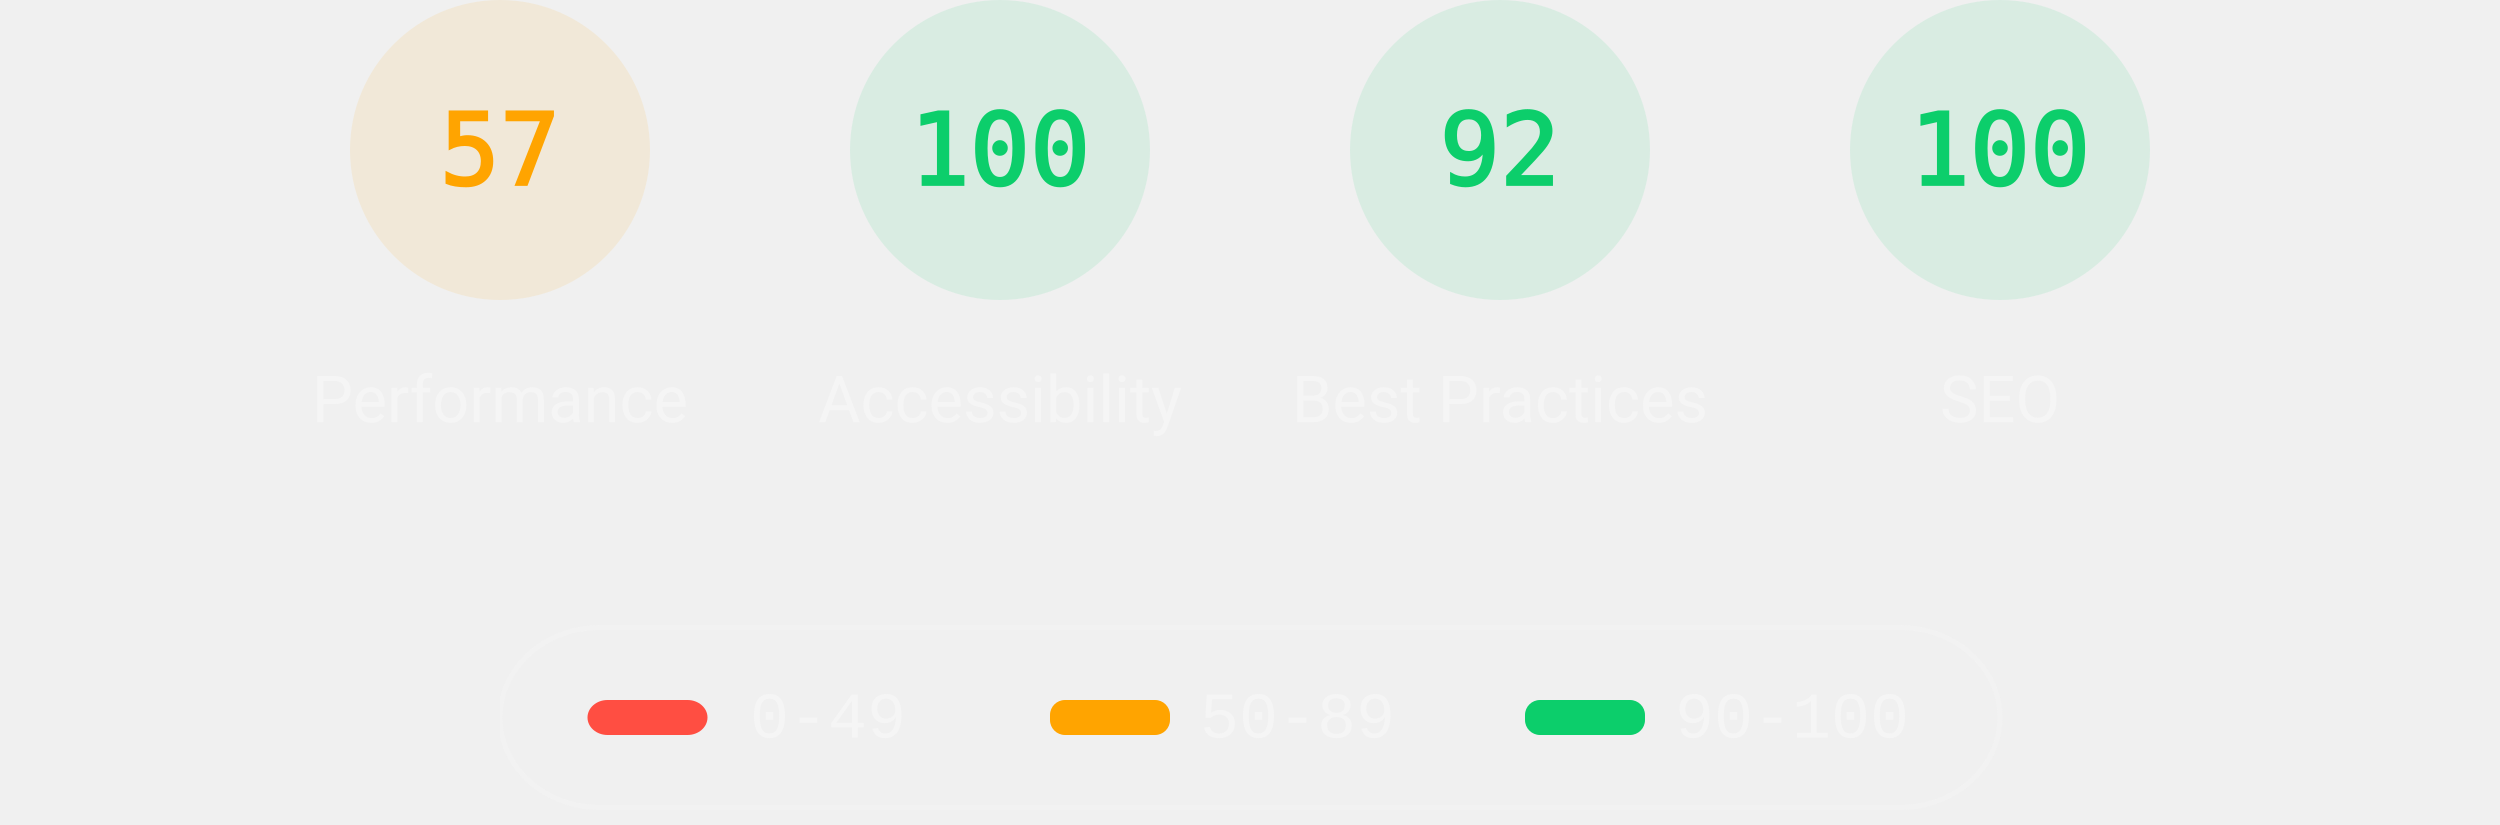
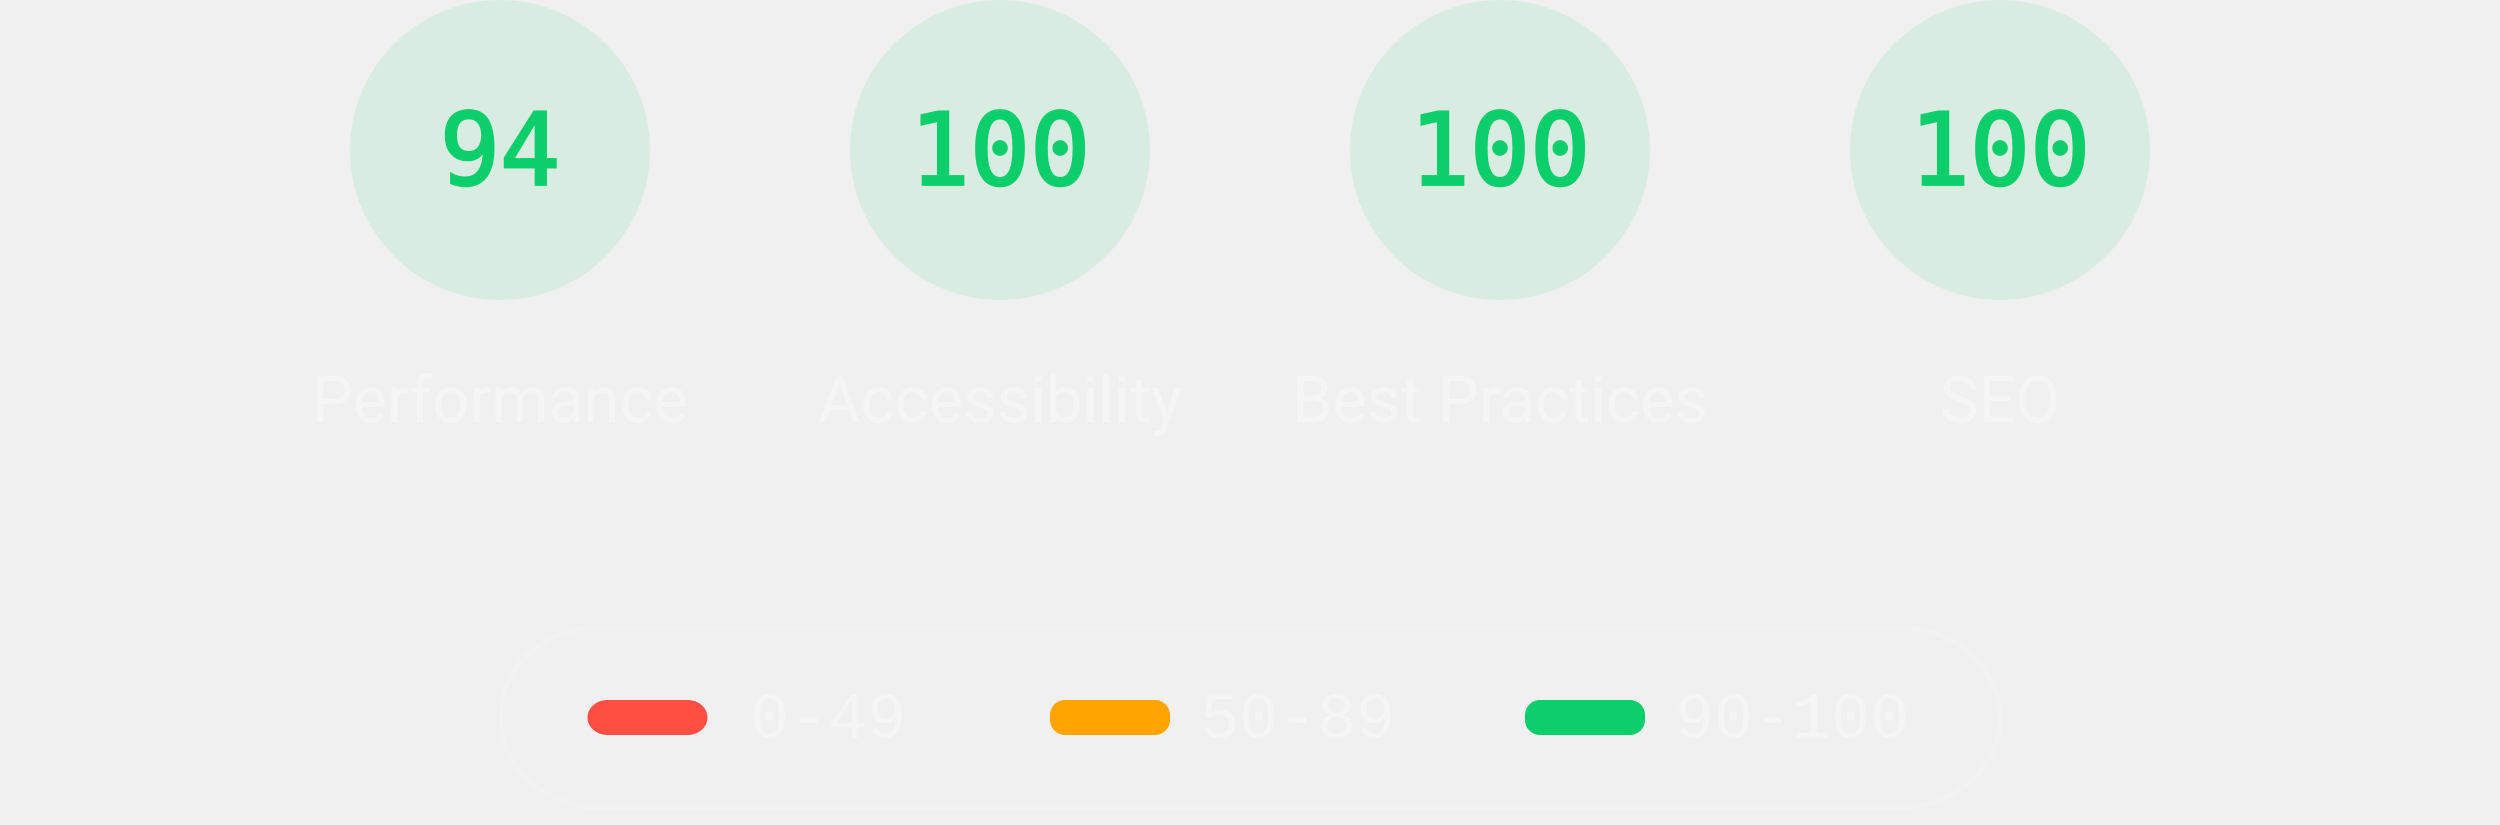
<svg xmlns="http://www.w3.org/2000/svg" class="theme--dark" fill="none" width="1000" height="330">
  <style>
			.gauge-base {
				opacity: 0.1
			}

			.gauge-arc {
				fill: none;
				animation-delay: 250ms;
				stroke-linecap: round;
				transform: rotate(-90deg);
				transform-origin: 100px 60px;
				animation: load-gauge 1s ease forwards
			}

			.guage-text {
				font-size: 40px;
				font-family: monospace;
				text-align: center
			}

			.guage-red {
				color: #ff4e42;
				fill: #ff4e42;
				stroke: #ff4e42
			}
			.guage-orange {
				color: #ffa400;
				fill: #ffa400;
				stroke: #ffa400
			}
			.guage-green {
				color: #0cce6b;
				fill: #0cce6b;
				stroke: #0cce6b
			}
			.theme--agnostic .guage-undefined {
				color: #5c5c5c;
				fill: #5c5c5c;
				stroke: #5c5c5c
			}
			.theme--light .guage-undefined {
				color: #1e1e1e;
				fill: #1e1e1e;
				stroke: #1e1e1e
			}
			.theme--dark .guage-undefined {
				color: #f5f5f5;
				fill: #f5f5f5;
				stroke: #f5f5f5
			}

			.guage-title {
				stroke: none;
				font-size: 26px;
				line-height: 26px;
				font-family: Roboto, Halvetica, Arial, sans-serif
			}
			.metric.guage-title {
				font-family: 'Courier New', Courier, monospace
			}
			.theme--agnostic .guage-title {
				color: #737373;
				fill: #737373
			}
			.theme--light .guage-title {
				color: #212121;
				fill: #212121
			}
			.theme--dark .guage-title {
				color: #f5f5f5;
				fill: #f5f5f5
			}

			@keyframes load-gauge {
				from {
					stroke-dasharray: 0 352.858
				}
			}
			.lh-gauge--pwa__disc {
				fill: #e0e0e0
			}
			.lh-gauge--pwa__logo {
				position: relative;
				fill: #b0b0b0
			}
			.lh-gauge--pwa__invisible {
				display: none
			}
			.lh-gauge--pwa__visible {
				display: inline
			}
			.guage-invisible {
				display: none
			}
			.lh-gauge--pwa__logo--primary-color {
				fill: #304ffe
			}
			.theme--agnostic .lh-gauge--pwa__logo--secondary-color {
				fill: #787878
			}
			.theme--light .lh-gauge--pwa__logo--secondary-color {
				fill: #3d3d3d
			}
			.theme--dark .lh-gauge--pwa__logo--secondary-color {
				fill: #d8b6b6
			}
			.theme--light #svg_2 {
				stroke: #00000022
			}
			.theme--agnostic #svg_2 {
				stroke: #616161
			}
			.theme--light #svg_2 {
				stroke: #00000022
			}
			.theme--dark #svg_2 {
				stroke: #f5f5f566
			}
		</style>
-   <svg class="guage-div guage-perf guage-orange" viewBox="0 0 200 200" width="200" height="200" x="100" y="0">
-     <circle class="gauge-base" r="56" cx="100" cy="60" stroke-width="8" />
-     <circle class="gauge-arc guage-arc-1" r="56" cx="100" cy="60" stroke-width="8" style="stroke-dasharray: 200.559, 351.858;" />
-     <text class="guage-text" x="100px" y="60px" alignment-baseline="central" dominant-baseline="central" text-anchor="middle">57</text>
+   <svg class="guage-div guage-perf guage-green" viewBox="0 0 200 200" width="200" height="200" x="100" y="0">
+     <circle class="gauge-base" r="56" cx="100" cy="60" stroke-width="8" />
+     <circle class="gauge-arc guage-arc-1" r="56" cx="100" cy="60" stroke-width="8" style="stroke-dasharray: 330.747, 351.858;" />
+     <text class="guage-text" x="100px" y="60px" alignment-baseline="central" dominant-baseline="central" text-anchor="middle">94</text>
    <text class="guage-title" x="100px" y="160px" alignment-baseline="central" dominant-baseline="central" text-anchor="middle">Performance</text>
  </svg>
  <svg class="guage-div guage-acc guage-green" viewBox="0 0 200 200" width="200" height="200" x="300" y="0">
    <circle class="gauge-base" r="56" cx="100" cy="60" stroke-width="8" />
    <circle class="gauge-arc guage-arc-2" r="56" cx="100" cy="60" stroke-width="8" style="stroke-dasharray: 351.858, 351.858;" />
    <text class="guage-text" x="100px" y="60px" alignment-baseline="central" dominant-baseline="central" text-anchor="middle">100</text>
    <text class="guage-title" x="100px" y="160px" alignment-baseline="central" dominant-baseline="central" text-anchor="middle">Accessibility</text>
  </svg>
  <svg class="guage-div guage-best guage-green" viewBox="0 0 200 200" width="200" height="200" x="500" y="0">
    <circle class="gauge-base" r="56" cx="100" cy="60" stroke-width="8" />
-     <circle class="gauge-arc guage-arc-3" r="56" cx="100" cy="60" stroke-width="8" style="stroke-dasharray: 323.709, 351.858;" />
-     <text class="guage-text" x="100px" y="60px" alignment-baseline="central" dominant-baseline="central" text-anchor="middle">92</text>
+     <circle class="gauge-arc guage-arc-3" r="56" cx="100" cy="60" stroke-width="8" style="stroke-dasharray: 351.858, 351.858;" />
+     <text class="guage-text" x="100px" y="60px" alignment-baseline="central" dominant-baseline="central" text-anchor="middle">100</text>
    <text class="guage-title" x="100px" y="160px" alignment-baseline="central" dominant-baseline="central" text-anchor="middle">Best Practices</text>
  </svg>
  <svg class="guage-div guage-seo guage-green" viewBox="0 0 200 200" width="200" height="200" x="700" y="0">
    <circle class="gauge-base" r="56" cx="100" cy="60" stroke-width="8" />
    <circle class="gauge-arc guage-arc-4" r="56" cx="100" cy="60" stroke-width="8" style="stroke-dasharray: 351.858, 351.858;" />
    <text class="guage-text" x="100px" y="60px" alignment-baseline="central" dominant-baseline="central" text-anchor="middle">100</text>
    <text class="guage-title" x="100px" y="160px" alignment-baseline="central" dominant-baseline="central" text-anchor="middle">SEO</text>
  </svg>
  <svg class="guage-div guage-pwa guage-invisible" viewBox="0 0 200 200" width="200" height="200" x="900" y="0">
    <svg viewBox="0 0 60 60" width="112" height="112" x="44" y="4">
      <defs>
        <linearGradient id="lh-gauge--pwa__check-circle__gradient-0" x1="50%" y1="0%" x2="50%" y2="100%">
          <stop stop-color="#00C852" offset="0%" />
          <stop stop-color="#009688" offset="100%" />
        </linearGradient>
        <linearGradient id="lh-gauge--pwa__installable__shadow-gradient-0" x1="76.056%" x2="24.111%" y1="82.995%" y2="24.735%">
          <stop stop-color="#A5D6A7" offset="0%" />
          <stop stop-color="#80CBC4" offset="100%" />
        </linearGradient>
        <linearGradient id="lh-gauge--pwa__fast-reliable__shadow-gradient-0" x1="76.056%" y1="82.995%" x2="25.678%" y2="26.493%">
          <stop stop-color="#64B5F6" offset="0%" />
          <stop stop-color="#2979FF" offset="100%" />
        </linearGradient>
        <g id="lh-gauge--pwa__fast-reliable-badge-0">
          <circle fill="#FFFFFF" cx="10" cy="10" r="10" />
          <path fill="#304FFE" d="M10 3.58l5.25 2.34v3.5c0 3.23-2.24 6.26-5.25 7-3.01-.74-5.25-3.77-5.25-7v-3.5L10 3.58zm-.47 10.74l2.76-4.83.03-.07c.04-.08 0-.24-.22-.24h-1.64l.47-3.26h-.47l-2.7 4.77c-.02.01.05-.1-.04.05-.09.16-.1.31.18.31h1.63l-.47 3.27h.47z" />
        </g>
        <g id="lh-gauge--pwa__installable-badge-0">
          <circle fill="#FFFFFF" cx="10" cy="10" r="10" />
          <path fill="#009688" d="M10 4.167A5.835 5.835 0 0 0 4.167 10 5.835 5.835 0 0 0 10 15.833 5.835 5.835 0 0 0 15.833 10 5.835 5.835 0 0 0 10 4.167zm2.917 6.416h-2.334v2.334H9.417v-2.334H7.083V9.417h2.334V7.083h1.166v2.334h2.334v1.166z" />
        </g>
      </defs>
      <g stroke="none" fill-rule="nonzero">
        <circle class="lh-gauge--pwa__disc" cx="30" cy="30" r="30" />
        <g class="lh-gauge--pwa__logo">
          <path d="M35.66 19.39l.7-1.75h2L37.4 15 38.6 12l3.4 9h-2.51l-.58-1.61z" />
          <path d="M33.52 21l3.65-9h-2.42l-2.5 5.82L30.5 12h-1.86l-1.9 5.82-1.35-2.65-1.21 3.72L25.4 21h2.38l1.72-5.2 1.64 5.2z" />
          <path fill-rule="nonzero" d="M20.3 17.91h1.48c.45 0 .85-.05 1.2-.15l.39-1.18 1.07-3.3a2.64 2.64 0 0 0-.28-.37c-.55-.6-1.36-.91-2.42-.91H18v9h2.3V17.9zm1.96-3.84c.22.22.33.5.33.87 0 .36-.1.65-.29.87-.2.23-.59.35-1.15.35h-.86v-2.41h.87c.52 0 .89.1 1.1.32z" />
        </g>
        <rect class="lh-gauge--pwa__component lh-gauge--pwa__na-line lh-gauge--pwa__invisible" fill="#FFFFFF" x="20" y="32" width="20" height="4" rx="2" />
        <g class="lh-gauge--pwa__component lh-gauge--pwa__fast-reliable-badge lh-gauge--pwa__invisible" transform="translate(20, 29)">
          <path fill="url(#lh-gauge--pwa__fast-reliable__shadow-gradient-0)" d="M33.63 19.49A30 30 0 0 1 16.2 30.36L3 17.14 17.14 3l16.49 16.49z" />
          <use href="#lh-gauge--pwa__fast-reliable-badge-0" />
        </g>
        <g class="lh-gauge--pwa__component lh-gauge--pwa__installable-badge lh-gauge--pwa__invisible" transform="translate(20, 29)">
          <path fill="url(#lh-gauge--pwa__installable__shadow-gradient-0)" d="M33.629 19.487c-4.272 5.453-10.391 9.39-17.415 10.869L3 17.142 17.142 3 33.63 19.487z" />
          <use href="#lh-gauge--pwa__installable-badge-0" />
        </g>
        <g class="lh-gauge--pwa__component lh-gauge--pwa__fast-reliable-installable-badges lh-gauge--pwa__invisible">
          <g transform="translate(8, 29)">
            <path fill="url(#lh-gauge--pwa__fast-reliable__shadow-gradient-0)" d="M16.321 30.463L3 17.143 17.142 3l22.365 22.365A29.864 29.864 0 0 1 22 31c-1.942 0-3.84-.184-5.679-.537z" />
            <use href="#lh-gauge--pwa__fast-reliable-badge-0" />
          </g>
          <g transform="translate(32, 29)">
            <path fill="url(#lh-gauge--pwa__installable__shadow-gradient-0)" d="M25.982 11.84a30.107 30.107 0 0 1-13.08 15.203L3 17.143 17.142 3l8.84 8.84z" />
            <use href="#lh-gauge--pwa__installable-badge-0" />
          </g>
        </g>
        <g class="lh-gauge--pwa__component lh-gauge--pwa__check-circle lh-gauge--pwa__invisible" transform="translate(18, 28)">
          <circle fill="#FFFFFF" cx="12" cy="12" r="12" />
          <path fill="url(#lh-gauge--pwa__check-circle__gradient-0)" d="M12 2a10 10 0 1 0 0 20 10 10 0 0 0 0-20zm-2 15l-5-5 1.41-1.41L10 14.17l7.59-7.59L19 8l-9 9z" />
        </g>
      </g>
    </svg>
    <text class="guage-title" y="160px" alignment-baseline="central" dominant-baseline="central" text-anchor="middle">
      <tspan x="100px" dy="-6px">Progressive</tspan>
      <tspan x="100px" dy="30px">Web App</tspan>
    </text>
  </svg>
  <svg width="604" height="76" x="200" y="250">
    <g>
      <rect fill="none" id="canvas_background" height="80" width="604" y="-1" x="-1" />
      <g display="none" overflow="visible" y="0" x="0" height="100%" width="100%" id="canvasGrid">
        <rect fill="url(#gridpattern)" stroke-width="0" y="0" x="0" height="100%" width="100%" />
      </g>
    </g>
    <g>
      <rect fill-opacity="0" stroke-width="2" rx="40" id="svg_2" height="72" width="600" y="1" x="0" fill="#000000" />
      <rect stroke="#000" rx="8" id="svg_3" height="14" width="48" y="30" x="35" stroke-opacity="null" stroke-width="0" fill="#ff4e42" />
      <rect stroke="#000" rx="6" id="svg_4" height="14" width="48" y="30" x="220" stroke-opacity="null" stroke-width="0" fill="#ffa400" />
      <rect stroke="#000" rx="6" id="svg_5" height="14" width="48" y="30" x="410" stroke-opacity="null" stroke-width="0" fill="#0cce6b" />
      <text class="metric guage-title" xml:space="preserve" text-anchor="start" font-size="26" id="svg_6" y="45" x="100" stroke-opacity="null" stroke-width="0" stroke="#000">0-49</text>
      <text class="metric guage-title" xml:space="preserve" text-anchor="start" font-size="26" id="svg_7" y="45" x="280" stroke-opacity="null" stroke-width="0" stroke="#000">50-89</text>
      <text class="metric guage-title" xml:space="preserve" text-anchor="start" font-size="26" id="svg_8" y="45" x="470" stroke-opacity="null" stroke-width="0" stroke="#000">90-100</text>
    </g>
  </svg>
</svg>
